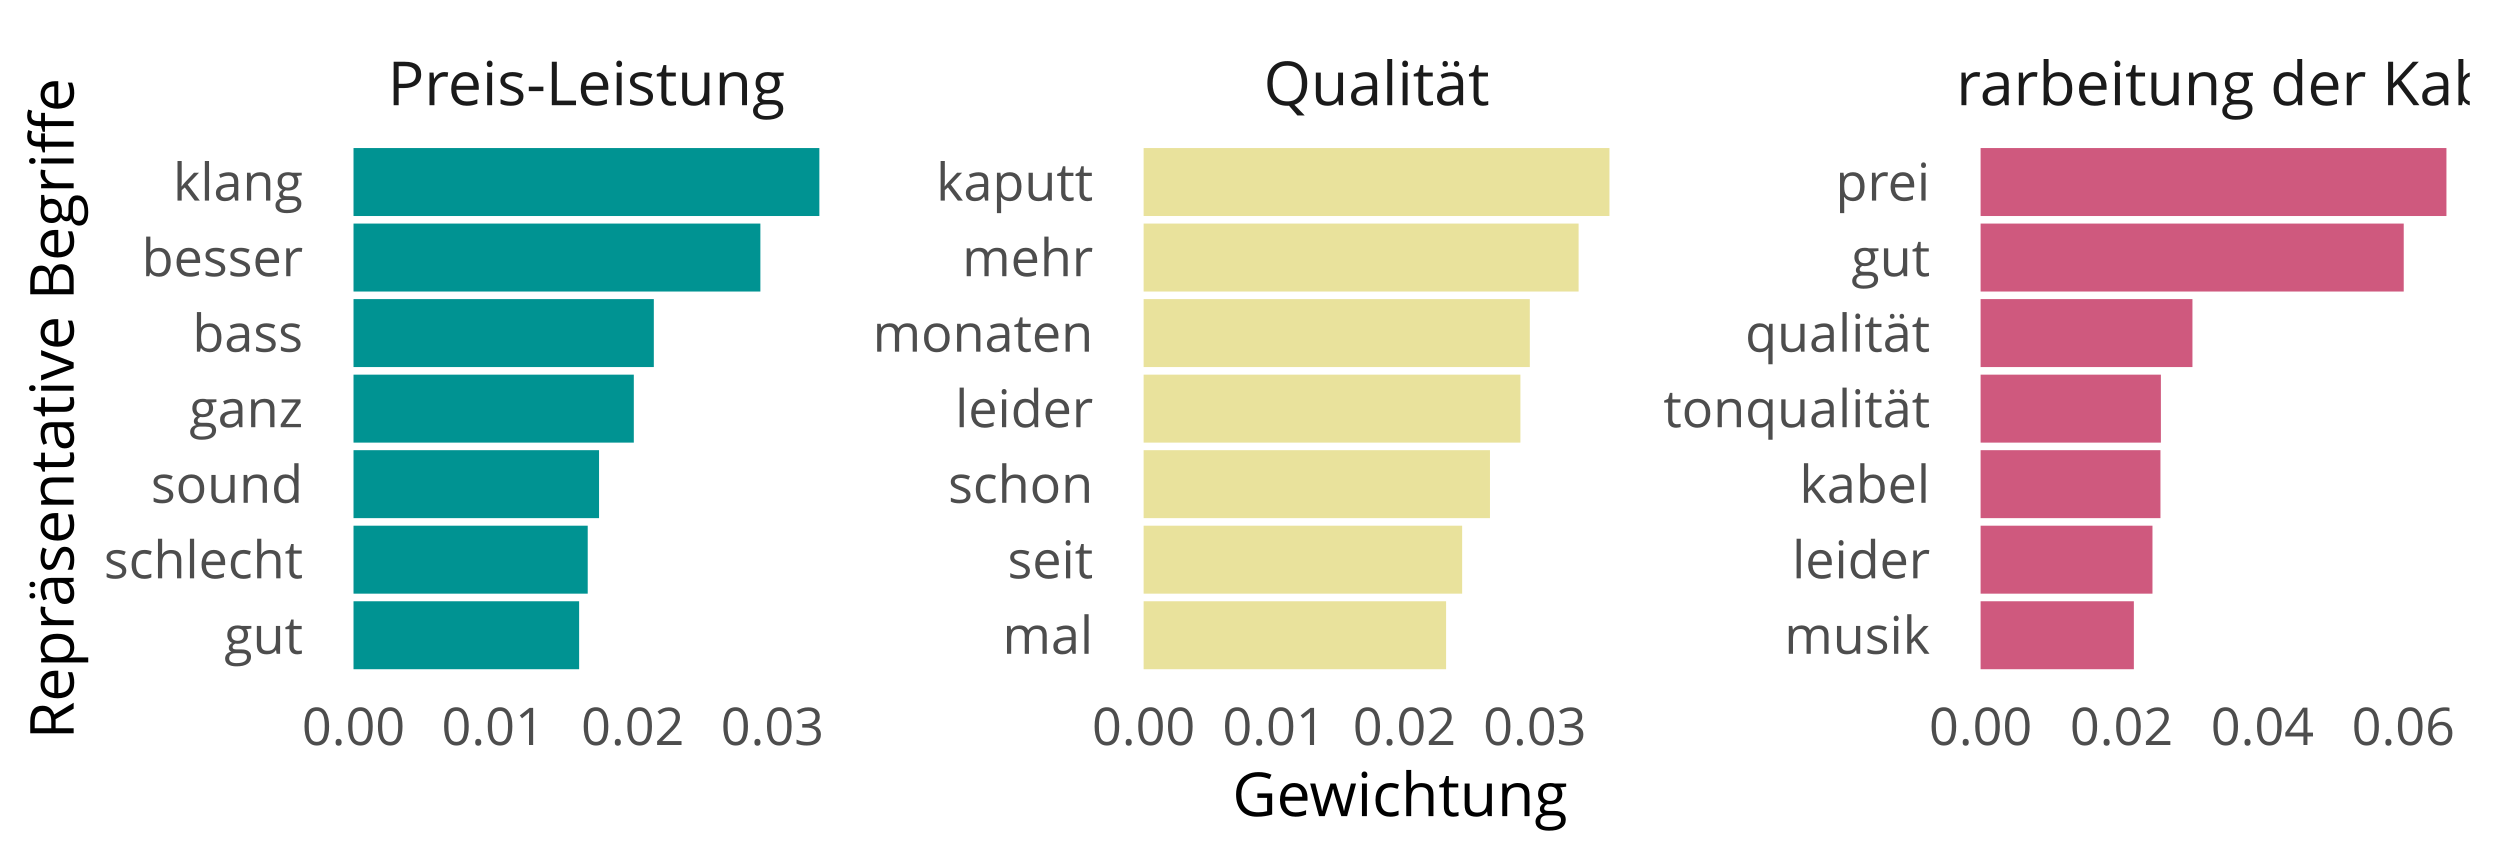
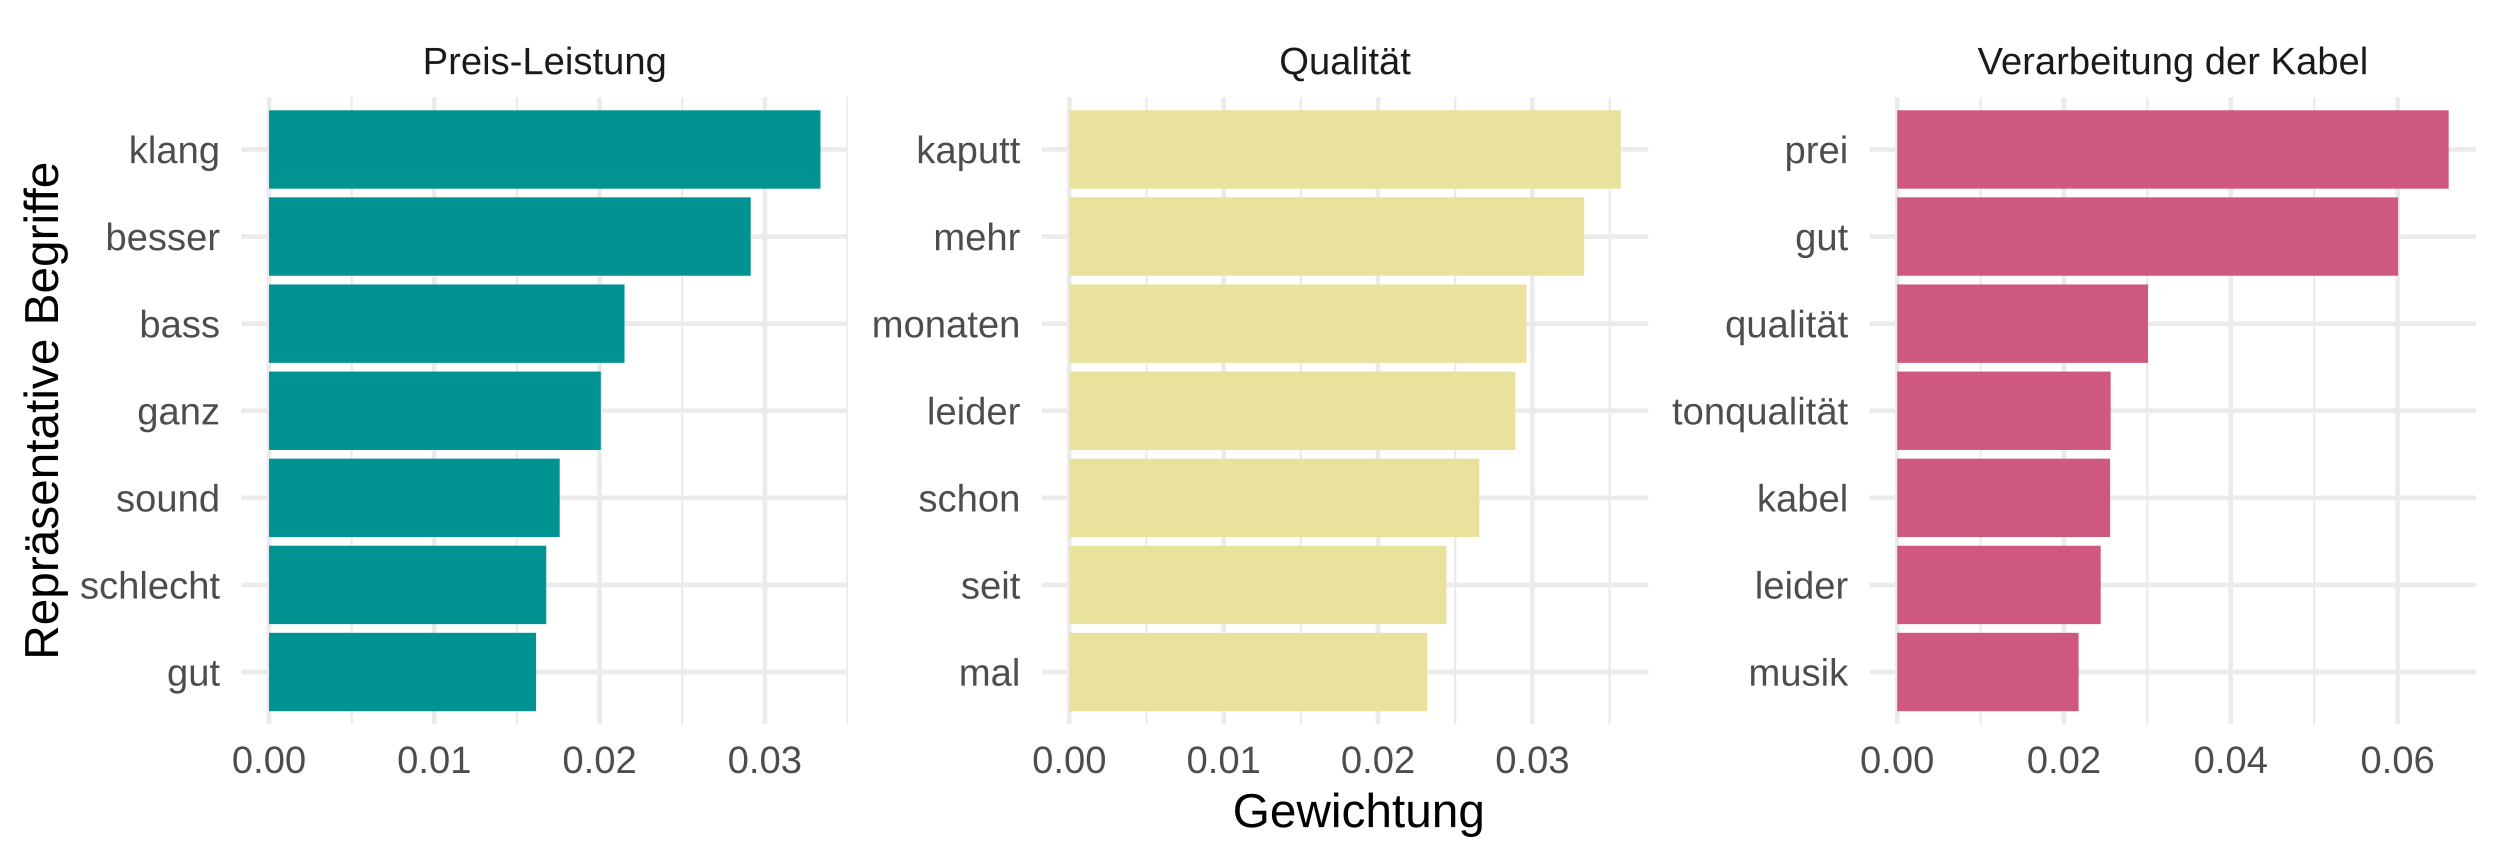
<svg xmlns="http://www.w3.org/2000/svg" width="576.00pt" height="198.37pt" viewBox="0 0 576.00 198.37">
  <g class="svglite">
    <defs>
      <style type="text/css">
    .svglite line, .svglite polyline, .svglite polygon, .svglite path, .svglite rect, .svglite circle {
      fill: none;
      stroke: #000000;
      stroke-linecap: round;
      stroke-linejoin: round;
      stroke-miterlimit: 10.00;
    }
    .svglite text {
      white-space: pre;
    }
    .svglite g.glyphgroup path {
      fill: inherit;
      stroke: none;
    }
  </style>
    </defs>
    <rect width="100%" height="100%" style="stroke: none; fill: none;" />
    <defs>
      <clipPath id="cpMC4wMHw1NzYuMDB8MC4wMHwxOTguMzc=">
        <rect x="0.00" y="0.00" width="576.00" height="198.37" />
      </clipPath>
    </defs>
    <g clip-path="url(#cpMC4wMHw1NzYuMDB8MC4wMHwxOTguMzc=)">
-       <rect x="0.00" y="0.00" width="576.00" height="198.37" style="stroke-width: 1.36; stroke: none;" />
-     </g>
+ </g>
    <defs>
-       <clipPath id="cpNzYuMDh8MTk0LjE0fDMxLjUwfDE1Ni44MA==">
-         <rect x="76.08" y="31.50" width="118.06" height="125.30" />
+       <clipPath id="cpNTUuNjN8MTk1LjM5fDIyLjQwfDE2Ni44Nw==">
+         <rect x="55.63" y="22.40" width="139.76" height="144.48" />
      </clipPath>
    </defs>
-     <g clip-path="url(#cpNzYuMDh8MTk0LjE0fDMxLjUwfDE1Ni44MA==)">
-       <rect x="76.08" y="31.50" width="118.06" height="125.30" style="stroke-width: 1.36; stroke: none;" />
-       <rect x="81.45" y="34.11" width="107.33" height="15.66" style="stroke-width: 1.07; stroke: none; stroke-linecap: butt; stroke-linejoin: miter; fill: #009392;" />
-       <rect x="81.45" y="51.51" width="93.74" height="15.66" style="stroke-width: 1.07; stroke: none; stroke-linecap: butt; stroke-linejoin: miter; fill: #009392;" />
-       <rect x="81.45" y="68.91" width="69.19" height="15.66" style="stroke-width: 1.07; stroke: none; stroke-linecap: butt; stroke-linejoin: miter; fill: #009392;" />
-       <rect x="81.45" y="86.32" width="64.58" height="15.66" style="stroke-width: 1.07; stroke: none; stroke-linecap: butt; stroke-linejoin: miter; fill: #009392;" />
-       <rect x="81.45" y="103.72" width="56.57" height="15.66" style="stroke-width: 1.07; stroke: none; stroke-linecap: butt; stroke-linejoin: miter; fill: #009392;" />
-       <rect x="81.45" y="121.12" width="53.96" height="15.66" style="stroke-width: 1.07; stroke: none; stroke-linecap: butt; stroke-linejoin: miter; fill: #009392;" />
-       <rect x="81.45" y="138.53" width="51.98" height="15.66" style="stroke-width: 1.07; stroke: none; stroke-linecap: butt; stroke-linejoin: miter; fill: #009392;" />
+     <g clip-path="url(#cpNTUuNjN8MTk1LjM5fDIyLjQwfDE2Ni44Nw==)">
+       <polyline points="81.02,166.87 81.02,22.40 " style="stroke-width: 0.53; stroke: #EBEBEB; stroke-linecap: butt;" />
+       <polyline points="119.10,166.87 119.10,22.40 " style="stroke-width: 0.53; stroke: #EBEBEB; stroke-linecap: butt;" />
+       <polyline points="157.18,166.87 157.18,22.40 " style="stroke-width: 0.53; stroke: #EBEBEB; stroke-linecap: butt;" />
+       <polyline points="195.26,166.87 195.26,22.40 " style="stroke-width: 0.53; stroke: #EBEBEB; stroke-linecap: butt;" />
+       <polyline points="55.63,154.83 195.39,154.83 " style="stroke-width: 1.07; stroke: #EBEBEB; stroke-linecap: butt;" />
+       <polyline points="55.63,134.77 195.39,134.77 " style="stroke-width: 1.07; stroke: #EBEBEB; stroke-linecap: butt;" />
+       <polyline points="55.63,114.70 195.39,114.70 " style="stroke-width: 1.07; stroke: #EBEBEB; stroke-linecap: butt;" />
+       <polyline points="55.63,94.63 195.39,94.63 " style="stroke-width: 1.07; stroke: #EBEBEB; stroke-linecap: butt;" />
+       <polyline points="55.63,74.57 195.39,74.57 " style="stroke-width: 1.07; stroke: #EBEBEB; stroke-linecap: butt;" />
+       <polyline points="55.63,54.50 195.39,54.50 " style="stroke-width: 1.07; stroke: #EBEBEB; stroke-linecap: butt;" />
+       <polyline points="55.63,34.44 195.39,34.44 " style="stroke-width: 1.07; stroke: #EBEBEB; stroke-linecap: butt;" />
+       <polyline points="61.98,166.87 61.98,22.40 " style="stroke-width: 1.07; stroke: #EBEBEB; stroke-linecap: butt;" />
+       <polyline points="100.06,166.87 100.06,22.40 " style="stroke-width: 1.07; stroke: #EBEBEB; stroke-linecap: butt;" />
+       <polyline points="138.14,166.87 138.14,22.40 " style="stroke-width: 1.07; stroke: #EBEBEB; stroke-linecap: butt;" />
+       <polyline points="176.22,166.87 176.22,22.40 " style="stroke-width: 1.07; stroke: #EBEBEB; stroke-linecap: butt;" />
+       <rect x="61.98" y="25.41" width="127.06" height="18.06" style="stroke-width: 1.07; stroke: none; stroke-linecap: butt; stroke-linejoin: miter; fill: #009392;" />
+       <rect x="61.98" y="45.47" width="110.98" height="18.06" style="stroke-width: 1.07; stroke: none; stroke-linecap: butt; stroke-linejoin: miter; fill: #009392;" />
+       <rect x="61.98" y="65.54" width="81.91" height="18.06" style="stroke-width: 1.07; stroke: none; stroke-linecap: butt; stroke-linejoin: miter; fill: #009392;" />
+       <rect x="61.98" y="85.61" width="76.45" height="18.06" style="stroke-width: 1.07; stroke: none; stroke-linecap: butt; stroke-linejoin: miter; fill: #009392;" />
+       <rect x="61.98" y="105.67" width="66.98" height="18.06" style="stroke-width: 1.07; stroke: none; stroke-linecap: butt; stroke-linejoin: miter; fill: #009392;" />
+       <rect x="61.98" y="125.74" width="63.88" height="18.06" style="stroke-width: 1.07; stroke: none; stroke-linecap: butt; stroke-linejoin: miter; fill: #009392;" />
+       <rect x="61.98" y="145.80" width="61.54" height="18.06" style="stroke-width: 1.07; stroke: none; stroke-linecap: butt; stroke-linejoin: miter; fill: #009392;" />
    </g>
    <g clip-path="url(#cpMC4wMHw1NzYuMDB8MC4wMHwxOTguMzc=)">
</g>
    <defs>
-       <clipPath id="cpMjU4LjEzfDM3Ni4xOXwzMS41MHwxNTYuODA=">
-         <rect x="258.13" y="31.50" width="118.06" height="125.30" />
+       <clipPath id="cpMjQwLjAyfDM3OS43OHwyMi40MHwxNjYuODc=">
+         <rect x="240.02" y="22.40" width="139.76" height="144.48" />
      </clipPath>
    </defs>
-     <g clip-path="url(#cpMjU4LjEzfDM3Ni4xOXwzMS41MHwxNTYuODA=)">
-       <rect x="258.13" y="31.50" width="118.06" height="125.30" style="stroke-width: 1.36; stroke: none;" />
-       <rect x="263.49" y="34.11" width="107.33" height="15.66" style="stroke-width: 1.07; stroke: none; stroke-linecap: butt; stroke-linejoin: miter; fill: #E9E29C;" />
-       <rect x="263.49" y="51.51" width="100.22" height="15.66" style="stroke-width: 1.07; stroke: none; stroke-linecap: butt; stroke-linejoin: miter; fill: #E9E29C;" />
-       <rect x="263.49" y="68.91" width="88.98" height="15.66" style="stroke-width: 1.07; stroke: none; stroke-linecap: butt; stroke-linejoin: miter; fill: #E9E29C;" />
-       <rect x="263.49" y="86.32" width="86.81" height="15.66" style="stroke-width: 1.07; stroke: none; stroke-linecap: butt; stroke-linejoin: miter; fill: #E9E29C;" />
-       <rect x="263.49" y="103.72" width="79.80" height="15.66" style="stroke-width: 1.07; stroke: none; stroke-linecap: butt; stroke-linejoin: miter; fill: #E9E29C;" />
-       <rect x="263.49" y="121.12" width="73.39" height="15.66" style="stroke-width: 1.07; stroke: none; stroke-linecap: butt; stroke-linejoin: miter; fill: #E9E29C;" />
-       <rect x="263.49" y="138.53" width="69.69" height="15.66" style="stroke-width: 1.07; stroke: none; stroke-linecap: butt; stroke-linejoin: miter; fill: #E9E29C;" />
+     <g clip-path="url(#cpMjQwLjAyfDM3OS43OHwyMi40MHwxNjYuODc=)">
+       <polyline points="264.16,166.87 264.16,22.40 " style="stroke-width: 0.53; stroke: #EBEBEB; stroke-linecap: butt;" />
+       <polyline points="299.72,166.87 299.72,22.40 " style="stroke-width: 0.53; stroke: #EBEBEB; stroke-linecap: butt;" />
+       <polyline points="335.28,166.87 335.28,22.40 " style="stroke-width: 0.53; stroke: #EBEBEB; stroke-linecap: butt;" />
+       <polyline points="370.85,166.87 370.85,22.40 " style="stroke-width: 0.53; stroke: #EBEBEB; stroke-linecap: butt;" />
+       <polyline points="240.02,154.83 379.78,154.83 " style="stroke-width: 1.07; stroke: #EBEBEB; stroke-linecap: butt;" />
+       <polyline points="240.02,134.77 379.78,134.77 " style="stroke-width: 1.07; stroke: #EBEBEB; stroke-linecap: butt;" />
+       <polyline points="240.02,114.70 379.78,114.70 " style="stroke-width: 1.07; stroke: #EBEBEB; stroke-linecap: butt;" />
+       <polyline points="240.02,94.63 379.78,94.63 " style="stroke-width: 1.07; stroke: #EBEBEB; stroke-linecap: butt;" />
+       <polyline points="240.02,74.57 379.78,74.57 " style="stroke-width: 1.07; stroke: #EBEBEB; stroke-linecap: butt;" />
+       <polyline points="240.02,54.50 379.78,54.50 " style="stroke-width: 1.07; stroke: #EBEBEB; stroke-linecap: butt;" />
+       <polyline points="240.02,34.44 379.78,34.44 " style="stroke-width: 1.07; stroke: #EBEBEB; stroke-linecap: butt;" />
+       <polyline points="246.37,166.87 246.37,22.40 " style="stroke-width: 1.07; stroke: #EBEBEB; stroke-linecap: butt;" />
+       <polyline points="281.94,166.87 281.94,22.40 " style="stroke-width: 1.07; stroke: #EBEBEB; stroke-linecap: butt;" />
+       <polyline points="317.50,166.87 317.50,22.40 " style="stroke-width: 1.07; stroke: #EBEBEB; stroke-linecap: butt;" />
+       <polyline points="353.07,166.87 353.07,22.40 " style="stroke-width: 1.07; stroke: #EBEBEB; stroke-linecap: butt;" />
+       <rect x="246.37" y="25.41" width="127.06" height="18.06" style="stroke-width: 1.07; stroke: none; stroke-linecap: butt; stroke-linejoin: miter; fill: #E9E29C;" />
+       <rect x="246.37" y="45.47" width="118.64" height="18.06" style="stroke-width: 1.07; stroke: none; stroke-linecap: butt; stroke-linejoin: miter; fill: #E9E29C;" />
+       <rect x="246.37" y="65.54" width="105.34" height="18.06" style="stroke-width: 1.07; stroke: none; stroke-linecap: butt; stroke-linejoin: miter; fill: #E9E29C;" />
+       <rect x="246.37" y="85.61" width="102.77" height="18.06" style="stroke-width: 1.07; stroke: none; stroke-linecap: butt; stroke-linejoin: miter; fill: #E9E29C;" />
+       <rect x="246.37" y="105.67" width="94.48" height="18.06" style="stroke-width: 1.07; stroke: none; stroke-linecap: butt; stroke-linejoin: miter; fill: #E9E29C;" />
+       <rect x="246.37" y="125.74" width="86.88" height="18.06" style="stroke-width: 1.07; stroke: none; stroke-linecap: butt; stroke-linejoin: miter; fill: #E9E29C;" />
+       <rect x="246.37" y="145.80" width="82.50" height="18.06" style="stroke-width: 1.07; stroke: none; stroke-linecap: butt; stroke-linejoin: miter; fill: #E9E29C;" />
    </g>
    <g clip-path="url(#cpMC4wMHw1NzYuMDB8MC4wMHwxOTguMzc=)">
</g>
    <defs>
-       <clipPath id="cpNDUwLjk3fDU2OS4wM3wzMS41MHwxNTYuODA=">
-         <rect x="450.97" y="31.50" width="118.06" height="125.30" />
+       <clipPath id="cpNDMwLjc2fDU3MC41MnwyMi40MHwxNjYuODc=">
+         <rect x="430.76" y="22.40" width="139.76" height="144.48" />
      </clipPath>
    </defs>
-     <g clip-path="url(#cpNDUwLjk3fDU2OS4wM3wzMS41MHwxNTYuODA=)">
-       <rect x="450.97" y="31.50" width="118.06" height="125.30" style="stroke-width: 1.36; stroke: none;" />
-       <rect x="456.33" y="34.11" width="107.33" height="15.66" style="stroke-width: 1.07; stroke: none; stroke-linecap: butt; stroke-linejoin: miter; fill: #CF597E;" />
-       <rect x="456.33" y="51.51" width="97.49" height="15.66" style="stroke-width: 1.07; stroke: none; stroke-linecap: butt; stroke-linejoin: miter; fill: #CF597E;" />
-       <rect x="456.33" y="68.91" width="48.81" height="15.66" style="stroke-width: 1.07; stroke: none; stroke-linecap: butt; stroke-linejoin: miter; fill: #CF597E;" />
-       <rect x="456.33" y="86.32" width="41.54" height="15.66" style="stroke-width: 1.07; stroke: none; stroke-linecap: butt; stroke-linejoin: miter; fill: #CF597E;" />
-       <rect x="456.33" y="103.72" width="41.44" height="15.66" style="stroke-width: 1.07; stroke: none; stroke-linecap: butt; stroke-linejoin: miter; fill: #CF597E;" />
-       <rect x="456.33" y="121.12" width="39.60" height="15.66" style="stroke-width: 1.07; stroke: none; stroke-linecap: butt; stroke-linejoin: miter; fill: #CF597E;" />
-       <rect x="456.33" y="138.53" width="35.31" height="15.66" style="stroke-width: 1.07; stroke: none; stroke-linecap: butt; stroke-linejoin: miter; fill: #CF597E;" />
+     <g clip-path="url(#cpNDMwLjc2fDU3MC41MnwyMi40MHwxNjYuODc=)">
+       <polyline points="456.33,166.87 456.33,22.40 " style="stroke-width: 0.53; stroke: #EBEBEB; stroke-linecap: butt;" />
+       <polyline points="494.76,166.87 494.76,22.40 " style="stroke-width: 0.53; stroke: #EBEBEB; stroke-linecap: butt;" />
+       <polyline points="533.19,166.87 533.19,22.40 " style="stroke-width: 0.53; stroke: #EBEBEB; stroke-linecap: butt;" />
+       <polyline points="430.76,154.83 570.52,154.83 " style="stroke-width: 1.07; stroke: #EBEBEB; stroke-linecap: butt;" />
+       <polyline points="430.76,134.77 570.52,134.77 " style="stroke-width: 1.07; stroke: #EBEBEB; stroke-linecap: butt;" />
+       <polyline points="430.76,114.70 570.52,114.70 " style="stroke-width: 1.07; stroke: #EBEBEB; stroke-linecap: butt;" />
+       <polyline points="430.76,94.63 570.52,94.63 " style="stroke-width: 1.07; stroke: #EBEBEB; stroke-linecap: butt;" />
+       <polyline points="430.76,74.57 570.52,74.57 " style="stroke-width: 1.07; stroke: #EBEBEB; stroke-linecap: butt;" />
+       <polyline points="430.76,54.50 570.52,54.50 " style="stroke-width: 1.07; stroke: #EBEBEB; stroke-linecap: butt;" />
+       <polyline points="430.76,34.44 570.52,34.44 " style="stroke-width: 1.07; stroke: #EBEBEB; stroke-linecap: butt;" />
+       <polyline points="437.11,166.87 437.11,22.40 " style="stroke-width: 1.07; stroke: #EBEBEB; stroke-linecap: butt;" />
+       <polyline points="475.54,166.87 475.54,22.40 " style="stroke-width: 1.07; stroke: #EBEBEB; stroke-linecap: butt;" />
+       <polyline points="513.97,166.87 513.97,22.40 " style="stroke-width: 1.07; stroke: #EBEBEB; stroke-linecap: butt;" />
+       <polyline points="552.41,166.87 552.41,22.40 " style="stroke-width: 1.07; stroke: #EBEBEB; stroke-linecap: butt;" />
+       <rect x="437.11" y="25.41" width="127.06" height="18.06" style="stroke-width: 1.07; stroke: none; stroke-linecap: butt; stroke-linejoin: miter; fill: #CF597E;" />
+       <rect x="437.11" y="45.47" width="115.42" height="18.06" style="stroke-width: 1.07; stroke: none; stroke-linecap: butt; stroke-linejoin: miter; fill: #CF597E;" />
+       <rect x="437.11" y="65.54" width="57.79" height="18.06" style="stroke-width: 1.07; stroke: none; stroke-linecap: butt; stroke-linejoin: miter; fill: #CF597E;" />
+       <rect x="437.11" y="85.61" width="49.18" height="18.06" style="stroke-width: 1.07; stroke: none; stroke-linecap: butt; stroke-linejoin: miter; fill: #CF597E;" />
+       <rect x="437.11" y="105.67" width="49.06" height="18.06" style="stroke-width: 1.07; stroke: none; stroke-linecap: butt; stroke-linejoin: miter; fill: #CF597E;" />
+       <rect x="437.11" y="125.74" width="46.89" height="18.06" style="stroke-width: 1.07; stroke: none; stroke-linecap: butt; stroke-linejoin: miter; fill: #CF597E;" />
+       <rect x="437.11" y="145.80" width="41.80" height="18.06" style="stroke-width: 1.07; stroke: none; stroke-linecap: butt; stroke-linejoin: miter; fill: #CF597E;" />
    </g>
    <g clip-path="url(#cpMC4wMHw1NzYuMDB8MC4wMHwxOTguMzc=)">
</g>
    <defs>
-       <clipPath id="cpNzYuMDh8MTk0LjE0fDYuOTd8MzEuNTA=">
-         <rect x="76.08" y="6.97" width="118.06" height="24.52" />
+       <clipPath id="cpNTUuNjN8MTk1LjM5fDUuNDh8MjIuNDA=">
+         <rect x="55.63" y="5.48" width="139.76" height="16.92" />
      </clipPath>
    </defs>
-     <g clip-path="url(#cpNzYuMDh8MTk0LjE0fDYuOTd8MzEuNTA=)">
-       <text x="135.11" y="24.23" text-anchor="middle" style="font-size: 14.00px;fill: #1A1A1A; font-family: &quot;Open Sans&quot;;" textLength="91.86px" lengthAdjust="spacingAndGlyphs">Preis-Leistung</text>
+     <g clip-path="url(#cpNTUuNjN8MTk1LjM5fDUuNDh8MjIuNDA=)">
+       <text x="125.51" y="17.09" text-anchor="middle" style="font-size: 8.80px;fill: #1A1A1A; font-family: &quot;Arial&quot;;" textLength="56.22px" lengthAdjust="spacingAndGlyphs">Preis-Leistung</text>
    </g>
    <g clip-path="url(#cpMC4wMHw1NzYuMDB8MC4wMHwxOTguMzc=)">
</g>
    <defs>
-       <clipPath id="cpMjU4LjEzfDM3Ni4xOXw2Ljk3fDMxLjUw">
-         <rect x="258.13" y="6.97" width="118.06" height="24.52" />
+       <clipPath id="cpMjQwLjAyfDM3OS43OHw1LjQ4fDIyLjQw">
+         <rect x="240.02" y="5.48" width="139.76" height="16.92" />
      </clipPath>
    </defs>
-     <g clip-path="url(#cpMjU4LjEzfDM3Ni4xOXw2Ljk3fDMxLjUw)">
-       <text x="317.16" y="24.23" text-anchor="middle" style="font-size: 14.00px;fill: #1A1A1A; font-family: &quot;Open Sans&quot;;" textLength="52.08px" lengthAdjust="spacingAndGlyphs">Qualität</text>
+     <g clip-path="url(#cpMjQwLjAyfDM3OS43OHw1LjQ4fDIyLjQw)">
+       <text x="309.90" y="17.09" text-anchor="middle" style="font-size: 8.80px;fill: #1A1A1A; font-family: &quot;Arial&quot;;" textLength="30.30px" lengthAdjust="spacingAndGlyphs">Qualität</text>
    </g>
    <g clip-path="url(#cpMC4wMHw1NzYuMDB8MC4wMHwxOTguMzc=)">
</g>
    <defs>
-       <clipPath id="cpNDUwLjk3fDU2OS4wM3w2Ljk3fDMxLjUw">
-         <rect x="450.97" y="6.97" width="118.06" height="24.52" />
+       <clipPath id="cpNDMwLjc2fDU3MC41Mnw1LjQ4fDIyLjQw">
+         <rect x="430.76" y="5.48" width="139.76" height="16.92" />
      </clipPath>
    </defs>
-     <g clip-path="url(#cpNDUwLjk3fDU2OS4wM3w2Ljk3fDMxLjUw)">
-       <text x="510.00" y="24.23" text-anchor="middle" style="font-size: 14.00px;fill: #1A1A1A; font-family: &quot;Open Sans&quot;;" textLength="150.89px" lengthAdjust="spacingAndGlyphs">Verarbeitung der Kabel</text>
+     <g clip-path="url(#cpNDMwLjc2fDU3MC41Mnw1LjQ4fDIyLjQw)">
+       <text x="500.64" y="17.09" text-anchor="middle" style="font-size: 8.80px;fill: #1A1A1A; font-family: &quot;Arial&quot;;" textLength="89.94px" lengthAdjust="spacingAndGlyphs">Verarbeitung der Kabel</text>
    </g>
    <g clip-path="url(#cpMC4wMHw1NzYuMDB8MC4wMHwxOTguMzc=)">
-       <text x="81.45" y="171.65" text-anchor="middle" style="font-size: 12.00px;fill: #4D4D4D; font-family: &quot;Open Sans&quot;;" textLength="23.73px" lengthAdjust="spacingAndGlyphs">0.00</text>
-       <text x="113.62" y="171.65" text-anchor="middle" style="font-size: 12.00px;fill: #4D4D4D; font-family: &quot;Open Sans&quot;;" textLength="23.73px" lengthAdjust="spacingAndGlyphs">0.01</text>
-       <text x="145.78" y="171.65" text-anchor="middle" style="font-size: 12.00px;fill: #4D4D4D; font-family: &quot;Open Sans&quot;;" textLength="23.73px" lengthAdjust="spacingAndGlyphs">0.02</text>
-       <text x="177.95" y="171.65" text-anchor="middle" style="font-size: 12.00px;fill: #4D4D4D; font-family: &quot;Open Sans&quot;;" textLength="23.73px" lengthAdjust="spacingAndGlyphs">0.03</text>
-       <text x="263.49" y="171.65" text-anchor="middle" style="font-size: 12.00px;fill: #4D4D4D; font-family: &quot;Open Sans&quot;;" textLength="23.73px" lengthAdjust="spacingAndGlyphs">0.00</text>
-       <text x="293.54" y="171.65" text-anchor="middle" style="font-size: 12.00px;fill: #4D4D4D; font-family: &quot;Open Sans&quot;;" textLength="23.73px" lengthAdjust="spacingAndGlyphs">0.01</text>
-       <text x="323.58" y="171.65" text-anchor="middle" style="font-size: 12.00px;fill: #4D4D4D; font-family: &quot;Open Sans&quot;;" textLength="23.73px" lengthAdjust="spacingAndGlyphs">0.02</text>
-       <text x="353.62" y="171.65" text-anchor="middle" style="font-size: 12.00px;fill: #4D4D4D; font-family: &quot;Open Sans&quot;;" textLength="23.73px" lengthAdjust="spacingAndGlyphs">0.03</text>
-       <text x="456.33" y="171.65" text-anchor="middle" style="font-size: 12.00px;fill: #4D4D4D; font-family: &quot;Open Sans&quot;;" textLength="23.73px" lengthAdjust="spacingAndGlyphs">0.00</text>
-       <text x="488.80" y="171.65" text-anchor="middle" style="font-size: 12.00px;fill: #4D4D4D; font-family: &quot;Open Sans&quot;;" textLength="23.73px" lengthAdjust="spacingAndGlyphs">0.02</text>
-       <text x="521.26" y="171.65" text-anchor="middle" style="font-size: 12.00px;fill: #4D4D4D; font-family: &quot;Open Sans&quot;;" textLength="23.73px" lengthAdjust="spacingAndGlyphs">0.04</text>
-       <text x="553.72" y="171.65" text-anchor="middle" style="font-size: 12.00px;fill: #4D4D4D; font-family: &quot;Open Sans&quot;;" textLength="23.73px" lengthAdjust="spacingAndGlyphs">0.06</text>
-       <text x="444.69" y="150.64" text-anchor="end" style="font-size: 12.00px;fill: #4D4D4D; font-family: &quot;Open Sans&quot;;" textLength="33.53px" lengthAdjust="spacingAndGlyphs">musik</text>
-       <text x="444.69" y="133.24" text-anchor="end" style="font-size: 12.00px;fill: #4D4D4D; font-family: &quot;Open Sans&quot;;" textLength="31.78px" lengthAdjust="spacingAndGlyphs">leider</text>
-       <text x="444.69" y="115.84" text-anchor="end" style="font-size: 12.00px;fill: #4D4D4D; font-family: &quot;Open Sans&quot;;" textLength="30.09px" lengthAdjust="spacingAndGlyphs">kabel</text>
-       <text x="444.69" y="98.43" text-anchor="end" style="font-size: 12.00px;fill: #4D4D4D; font-family: &quot;Open Sans&quot;;" textLength="61.53px" lengthAdjust="spacingAndGlyphs">tonqualität</text>
-       <text x="444.69" y="81.03" text-anchor="end" style="font-size: 12.00px;fill: #4D4D4D; font-family: &quot;Open Sans&quot;;" textLength="42.67px" lengthAdjust="spacingAndGlyphs">qualität</text>
-       <text x="444.69" y="63.63" text-anchor="end" style="font-size: 12.00px;fill: #4D4D4D; font-family: &quot;Open Sans&quot;;" textLength="18.16px" lengthAdjust="spacingAndGlyphs">gut</text>
-       <text x="444.69" y="46.22" text-anchor="end" style="font-size: 12.00px;fill: #4D4D4D; font-family: &quot;Open Sans&quot;;" textLength="22.02px" lengthAdjust="spacingAndGlyphs">prei</text>
-       <text x="251.85" y="150.64" text-anchor="end" style="font-size: 12.00px;fill: #4D4D4D; font-family: &quot;Open Sans&quot;;" textLength="20.81px" lengthAdjust="spacingAndGlyphs">mal</text>
-       <text x="251.85" y="133.24" text-anchor="end" style="font-size: 12.00px;fill: #4D4D4D; font-family: &quot;Open Sans&quot;;" textLength="19.77px" lengthAdjust="spacingAndGlyphs">seit</text>
-       <text x="251.85" y="115.84" text-anchor="end" style="font-size: 12.00px;fill: #4D4D4D; font-family: &quot;Open Sans&quot;;" textLength="33.41px" lengthAdjust="spacingAndGlyphs">schon</text>
-       <text x="251.85" y="98.43" text-anchor="end" style="font-size: 12.00px;fill: #4D4D4D; font-family: &quot;Open Sans&quot;;" textLength="31.78px" lengthAdjust="spacingAndGlyphs">leider</text>
-       <text x="251.85" y="81.03" text-anchor="end" style="font-size: 12.00px;fill: #4D4D4D; font-family: &quot;Open Sans&quot;;" textLength="50.73px" lengthAdjust="spacingAndGlyphs">monaten</text>
-       <text x="251.85" y="63.63" text-anchor="end" style="font-size: 12.00px;fill: #4D4D4D; font-family: &quot;Open Sans&quot;;" textLength="30.11px" lengthAdjust="spacingAndGlyphs">mehr</text>
-       <text x="251.85" y="46.22" text-anchor="end" style="font-size: 12.00px;fill: #4D4D4D; font-family: &quot;Open Sans&quot;;" textLength="36.25px" lengthAdjust="spacingAndGlyphs">kaputt</text>
-       <text x="69.81" y="150.64" text-anchor="end" style="font-size: 12.00px;fill: #4D4D4D; font-family: &quot;Open Sans&quot;;" textLength="18.16px" lengthAdjust="spacingAndGlyphs">gut</text>
-       <text x="69.81" y="133.24" text-anchor="end" style="font-size: 12.00px;fill: #4D4D4D; font-family: &quot;Open Sans&quot;;" textLength="45.98px" lengthAdjust="spacingAndGlyphs">schlecht</text>
-       <text x="69.81" y="115.84" text-anchor="end" style="font-size: 12.00px;fill: #4D4D4D; font-family: &quot;Open Sans&quot;;" textLength="35.00px" lengthAdjust="spacingAndGlyphs">sound</text>
-       <text x="69.81" y="98.43" text-anchor="end" style="font-size: 12.00px;fill: #4D4D4D; font-family: &quot;Open Sans&quot;;" textLength="26.17px" lengthAdjust="spacingAndGlyphs">ganz</text>
-       <text x="69.81" y="81.03" text-anchor="end" style="font-size: 12.00px;fill: #4D4D4D; font-family: &quot;Open Sans&quot;;" textLength="25.45px" lengthAdjust="spacingAndGlyphs">bass</text>
-       <text x="69.81" y="63.63" text-anchor="end" style="font-size: 12.00px;fill: #4D4D4D; font-family: &quot;Open Sans&quot;;" textLength="37.16px" lengthAdjust="spacingAndGlyphs">besser</text>
-       <text x="69.81" y="46.22" text-anchor="end" style="font-size: 12.00px;fill: #4D4D4D; font-family: &quot;Open Sans&quot;;" textLength="29.89px" lengthAdjust="spacingAndGlyphs">klang</text>
-       <text x="322.56" y="188.03" text-anchor="middle" style="font-size: 14.00px; font-family: &quot;Open Sans&quot;;" textLength="77.48px" lengthAdjust="spacingAndGlyphs">Gewichtung</text>
-       <text transform="translate(16.97,94.15) rotate(-90)" text-anchor="middle" style="font-size: 14.00px; font-family: &quot;Open Sans&quot;;" textLength="152.52px" lengthAdjust="spacingAndGlyphs">Repräsentative Begriffe</text>
+       <text x="61.98" y="178.10" text-anchor="middle" style="font-size: 8.80px;fill: #4D4D4D; font-family: &quot;Arial&quot;;" textLength="17.11px" lengthAdjust="spacingAndGlyphs">0.00</text>
+       <text x="100.06" y="178.10" text-anchor="middle" style="font-size: 8.80px;fill: #4D4D4D; font-family: &quot;Arial&quot;;" textLength="17.11px" lengthAdjust="spacingAndGlyphs">0.01</text>
+       <text x="138.14" y="178.10" text-anchor="middle" style="font-size: 8.80px;fill: #4D4D4D; font-family: &quot;Arial&quot;;" textLength="17.11px" lengthAdjust="spacingAndGlyphs">0.02</text>
+       <text x="176.22" y="178.10" text-anchor="middle" style="font-size: 8.80px;fill: #4D4D4D; font-family: &quot;Arial&quot;;" textLength="17.11px" lengthAdjust="spacingAndGlyphs">0.03</text>
+       <text x="246.37" y="178.10" text-anchor="middle" style="font-size: 8.80px;fill: #4D4D4D; font-family: &quot;Arial&quot;;" textLength="17.11px" lengthAdjust="spacingAndGlyphs">0.00</text>
+       <text x="281.94" y="178.10" text-anchor="middle" style="font-size: 8.80px;fill: #4D4D4D; font-family: &quot;Arial&quot;;" textLength="17.11px" lengthAdjust="spacingAndGlyphs">0.01</text>
+       <text x="317.50" y="178.10" text-anchor="middle" style="font-size: 8.80px;fill: #4D4D4D; font-family: &quot;Arial&quot;;" textLength="17.11px" lengthAdjust="spacingAndGlyphs">0.02</text>
+       <text x="353.07" y="178.10" text-anchor="middle" style="font-size: 8.80px;fill: #4D4D4D; font-family: &quot;Arial&quot;;" textLength="17.11px" lengthAdjust="spacingAndGlyphs">0.03</text>
+       <text x="437.11" y="178.10" text-anchor="middle" style="font-size: 8.80px;fill: #4D4D4D; font-family: &quot;Arial&quot;;" textLength="17.11px" lengthAdjust="spacingAndGlyphs">0.00</text>
+       <text x="475.54" y="178.10" text-anchor="middle" style="font-size: 8.80px;fill: #4D4D4D; font-family: &quot;Arial&quot;;" textLength="17.11px" lengthAdjust="spacingAndGlyphs">0.02</text>
+       <text x="513.97" y="178.10" text-anchor="middle" style="font-size: 8.80px;fill: #4D4D4D; font-family: &quot;Arial&quot;;" textLength="17.11px" lengthAdjust="spacingAndGlyphs">0.04</text>
+       <text x="552.41" y="178.10" text-anchor="middle" style="font-size: 8.80px;fill: #4D4D4D; font-family: &quot;Arial&quot;;" textLength="17.11px" lengthAdjust="spacingAndGlyphs">0.06</text>
+       <text x="425.83" y="157.98" text-anchor="end" style="font-size: 8.80px;fill: #4D4D4D; font-family: &quot;Arial&quot;;" textLength="22.98px" lengthAdjust="spacingAndGlyphs">musik</text>
+       <text x="425.83" y="137.92" text-anchor="end" style="font-size: 8.80px;fill: #4D4D4D; font-family: &quot;Arial&quot;;" textLength="21.50px" lengthAdjust="spacingAndGlyphs">leider</text>
+       <text x="425.83" y="117.85" text-anchor="end" style="font-size: 8.80px;fill: #4D4D4D; font-family: &quot;Arial&quot;;" textLength="21.03px" lengthAdjust="spacingAndGlyphs">kabel</text>
+       <text x="425.83" y="97.78" text-anchor="end" style="font-size: 8.80px;fill: #4D4D4D; font-family: &quot;Arial&quot;;" textLength="40.56px" lengthAdjust="spacingAndGlyphs">tonqualität</text>
+       <text x="425.83" y="77.72" text-anchor="end" style="font-size: 8.80px;fill: #4D4D4D; font-family: &quot;Arial&quot;;" textLength="28.34px" lengthAdjust="spacingAndGlyphs">qualität</text>
+       <text x="425.83" y="57.65" text-anchor="end" style="font-size: 8.80px;fill: #4D4D4D; font-family: &quot;Arial&quot;;" textLength="12.22px" lengthAdjust="spacingAndGlyphs">gut</text>
+       <text x="425.83" y="37.59" text-anchor="end" style="font-size: 8.80px;fill: #4D4D4D; font-family: &quot;Arial&quot;;" textLength="14.66px" lengthAdjust="spacingAndGlyphs">prei</text>
+       <text x="235.09" y="157.98" text-anchor="end" style="font-size: 8.80px;fill: #4D4D4D; font-family: &quot;Arial&quot;;" textLength="14.17px" lengthAdjust="spacingAndGlyphs">mal</text>
+       <text x="235.09" y="137.92" text-anchor="end" style="font-size: 8.80px;fill: #4D4D4D; font-family: &quot;Arial&quot;;" textLength="13.69px" lengthAdjust="spacingAndGlyphs">seit</text>
+       <text x="235.09" y="117.85" text-anchor="end" style="font-size: 8.80px;fill: #4D4D4D; font-family: &quot;Arial&quot;;" textLength="23.48px" lengthAdjust="spacingAndGlyphs">schon</text>
+       <text x="235.09" y="97.78" text-anchor="end" style="font-size: 8.80px;fill: #4D4D4D; font-family: &quot;Arial&quot;;" textLength="21.50px" lengthAdjust="spacingAndGlyphs">leider</text>
+       <text x="235.09" y="77.72" text-anchor="end" style="font-size: 8.80px;fill: #4D4D4D; font-family: &quot;Arial&quot;;" textLength="34.22px" lengthAdjust="spacingAndGlyphs">monaten</text>
+       <text x="235.09" y="57.65" text-anchor="end" style="font-size: 8.80px;fill: #4D4D4D; font-family: &quot;Arial&quot;;" textLength="20.03px" lengthAdjust="spacingAndGlyphs">mehr</text>
+       <text x="235.09" y="37.59" text-anchor="end" style="font-size: 8.80px;fill: #4D4D4D; font-family: &quot;Arial&quot;;" textLength="23.95px" lengthAdjust="spacingAndGlyphs">kaputt</text>
+       <text x="50.70" y="157.98" text-anchor="end" style="font-size: 8.80px;fill: #4D4D4D; font-family: &quot;Arial&quot;;" textLength="12.22px" lengthAdjust="spacingAndGlyphs">gut</text>
+       <text x="50.70" y="137.92" text-anchor="end" style="font-size: 8.80px;fill: #4D4D4D; font-family: &quot;Arial&quot;;" textLength="32.28px" lengthAdjust="spacingAndGlyphs">schlecht</text>
+       <text x="50.70" y="117.85" text-anchor="end" style="font-size: 8.80px;fill: #4D4D4D; font-family: &quot;Arial&quot;;" textLength="23.97px" lengthAdjust="spacingAndGlyphs">sound</text>
+       <text x="50.70" y="97.78" text-anchor="end" style="font-size: 8.80px;fill: #4D4D4D; font-family: &quot;Arial&quot;;" textLength="19.08px" lengthAdjust="spacingAndGlyphs">ganz</text>
+       <text x="50.70" y="77.72" text-anchor="end" style="font-size: 8.80px;fill: #4D4D4D; font-family: &quot;Arial&quot;;" textLength="18.59px" lengthAdjust="spacingAndGlyphs">bass</text>
+       <text x="50.70" y="57.65" text-anchor="end" style="font-size: 8.80px;fill: #4D4D4D; font-family: &quot;Arial&quot;;" textLength="26.41px" lengthAdjust="spacingAndGlyphs">besser</text>
+       <text x="50.70" y="37.59" text-anchor="end" style="font-size: 8.80px;fill: #4D4D4D; font-family: &quot;Arial&quot;;" textLength="21.03px" lengthAdjust="spacingAndGlyphs">klang</text>
+       <text x="313.07" y="190.57" text-anchor="middle" style="font-size: 11.00px; font-family: &quot;Arial&quot;;" textLength="58.12px" lengthAdjust="spacingAndGlyphs">Gewichtung</text>
+       <text transform="translate(13.36,94.63) rotate(-90)" text-anchor="middle" style="font-size: 11.00px; font-family: &quot;Arial&quot;;" textLength="114.83px" lengthAdjust="spacingAndGlyphs">Repräsentative Begriffe</text>
    </g>
  </g>
</svg>
